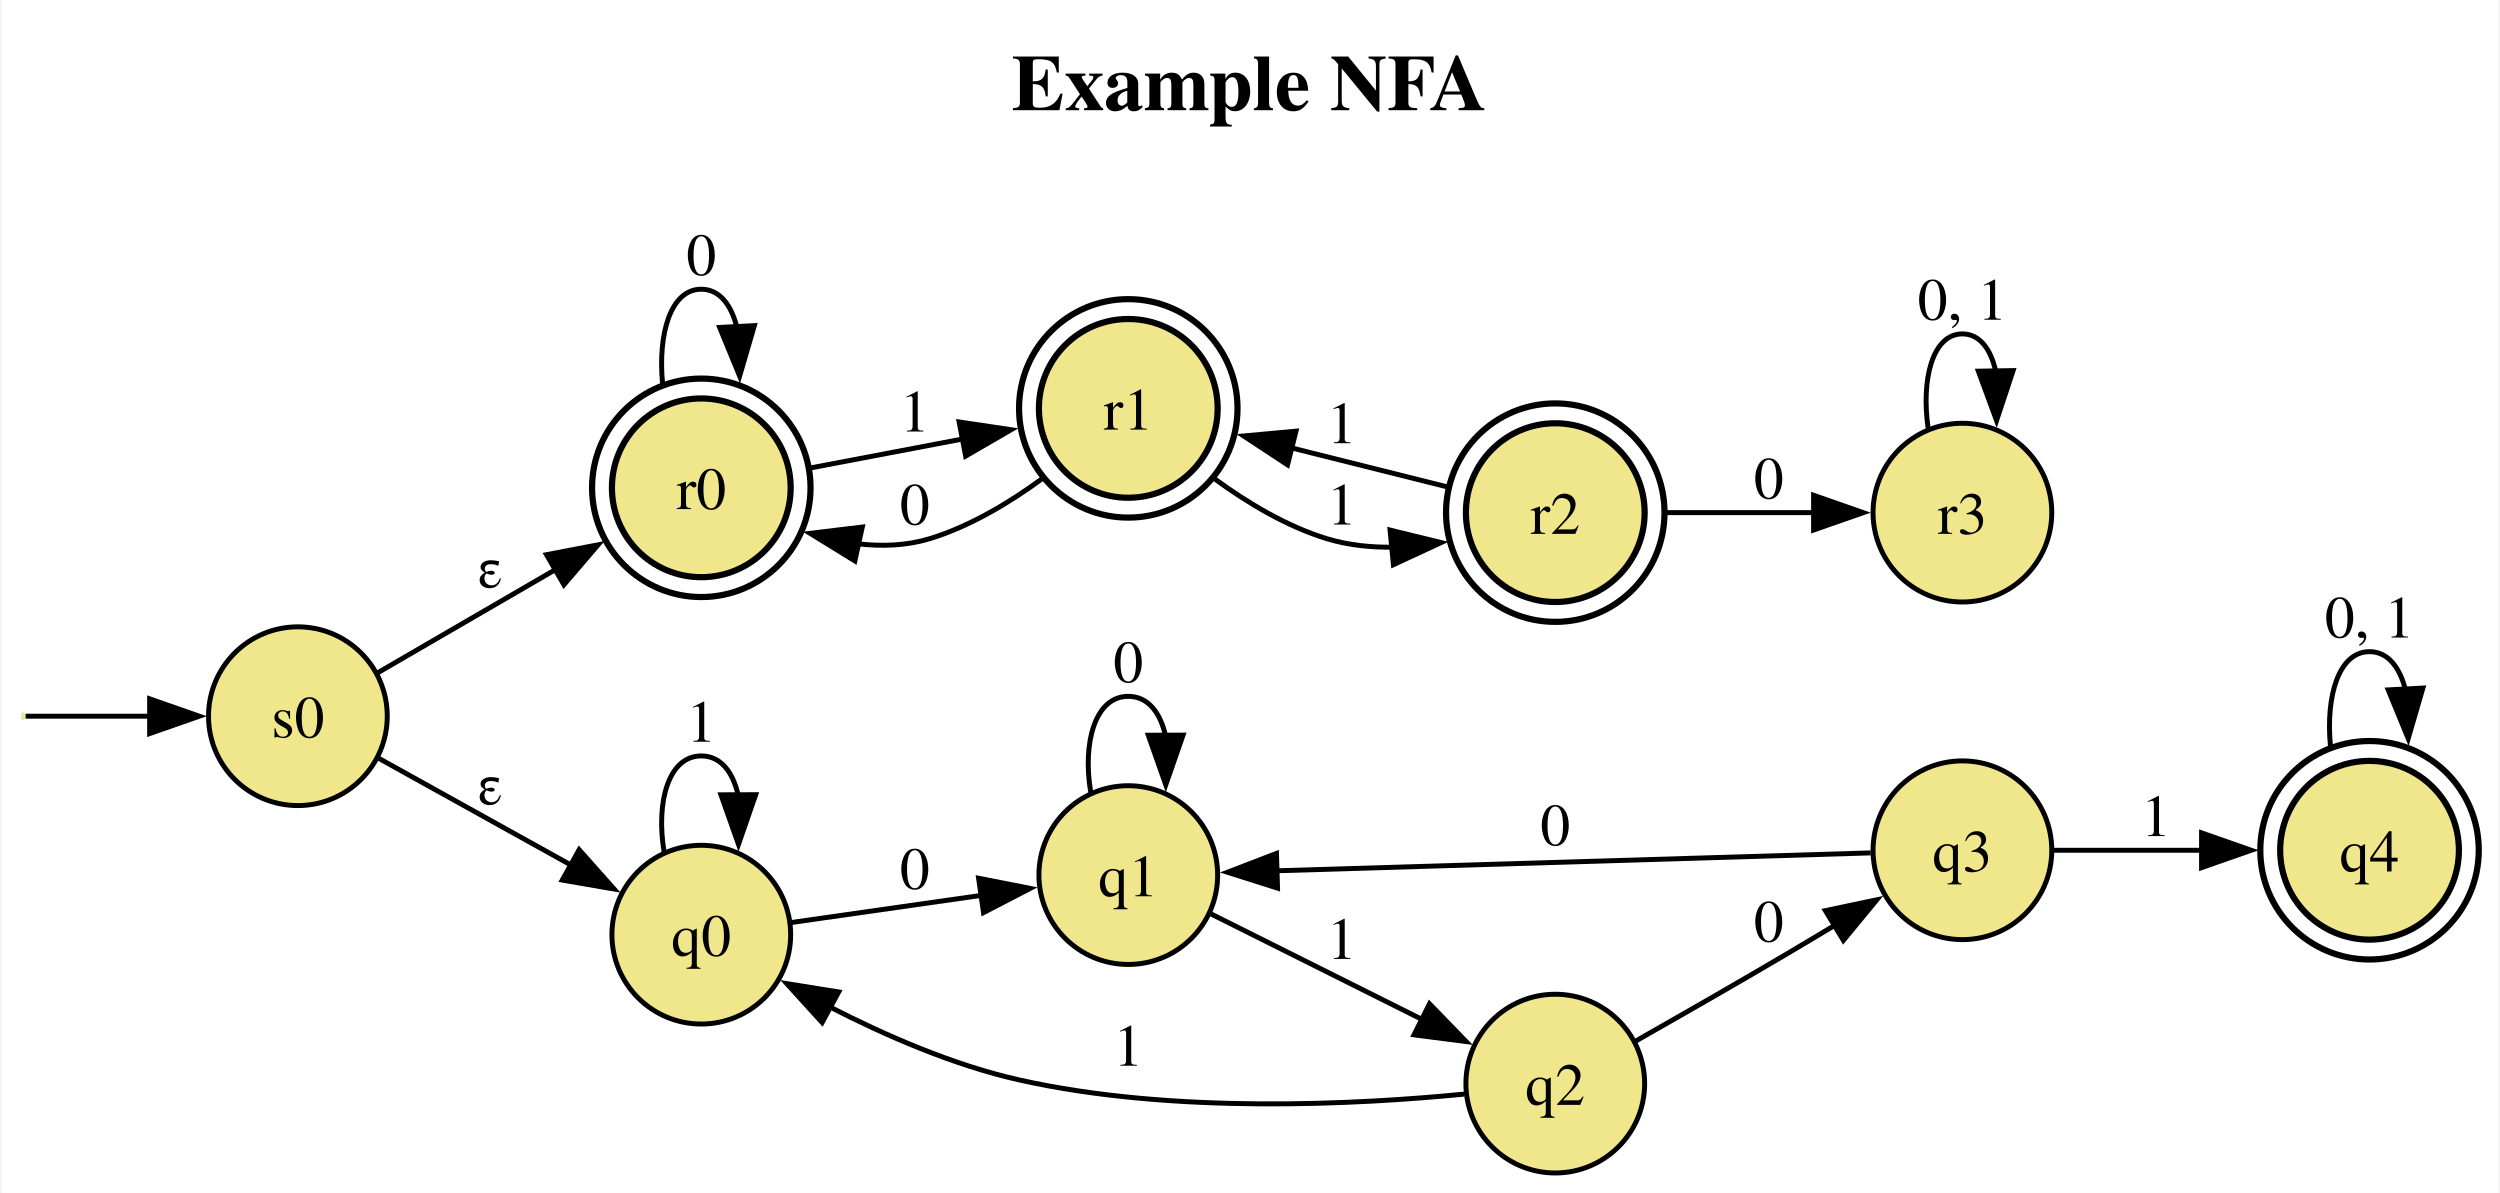
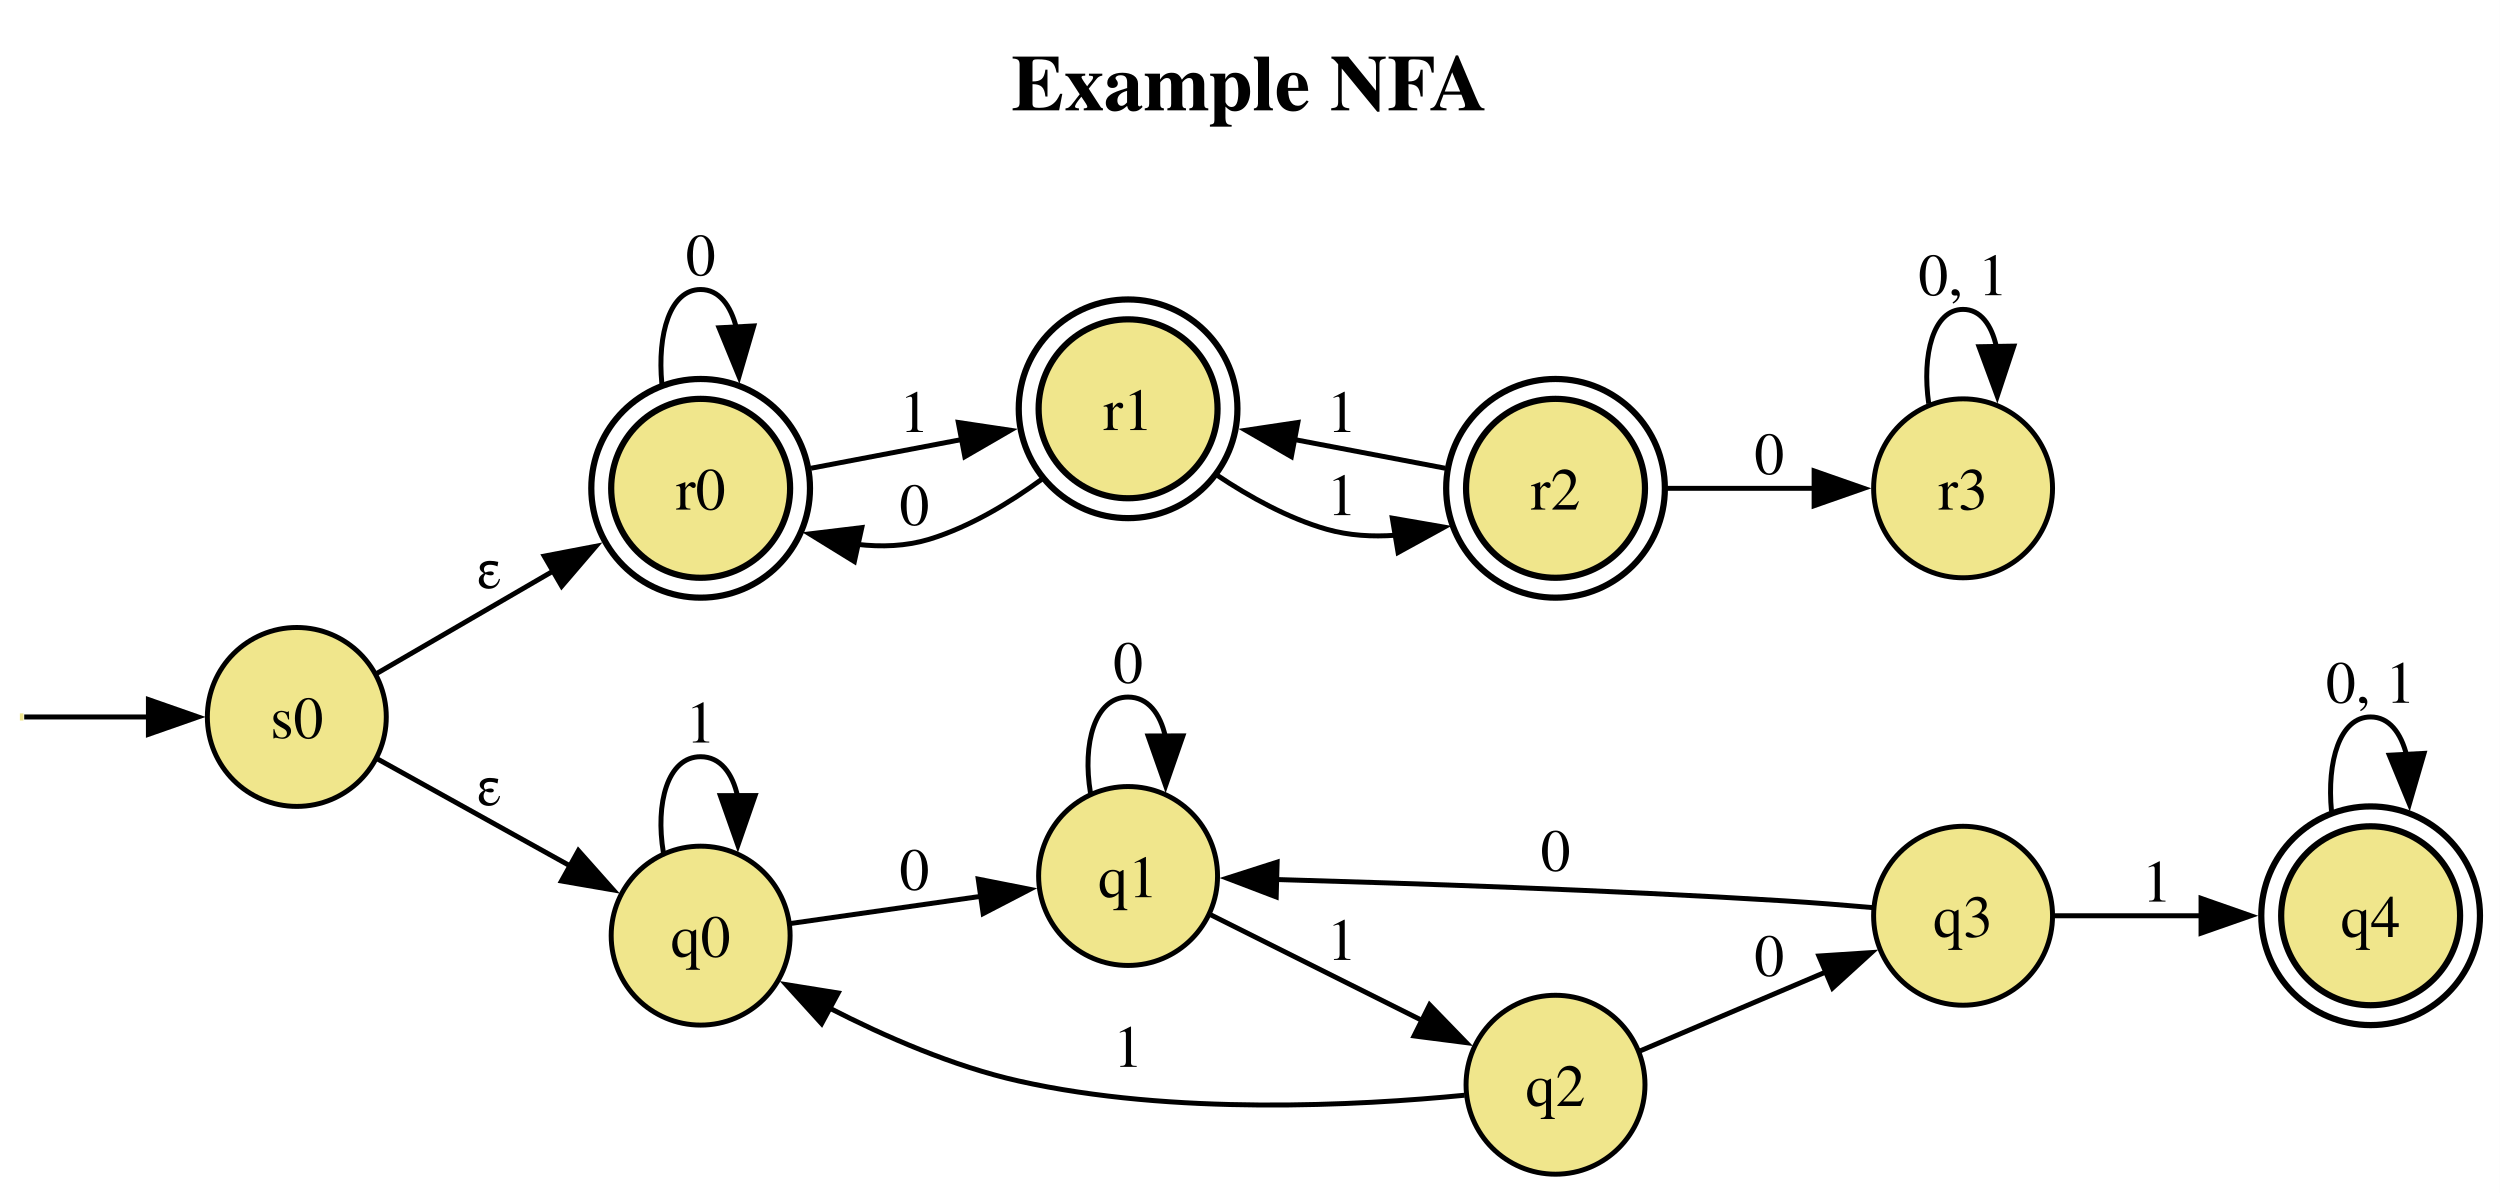
- <svg xmlns="http://www.w3.org/2000/svg" width="503pt" height="240pt" viewBox="0.00 0.00 502.97 240.25">
+ <svg xmlns="http://www.w3.org/2000/svg" width="503pt" height="240pt" viewBox="0.00 0.00 503.00 240.00">
  <g id="graph0" class="graph" transform="scale(1 1) rotate(0) translate(4 236.25)">
    <polygon fill="white" stroke="none" points="-4,4 -4,-236.25 498.97,-236.25 498.97,4 -4,4" />
-     <text text-anchor="start" x="199.49" y="-214.05" font-family="Times,serif" font-weight="bold" font-size="16.00">Example NFA</text>
-     <text text-anchor="start" x="245.61" y="-198.05" font-family="Times,serif" font-size="16.00"> </text>
+     <text xml:space="preserve" text-anchor="start" x="199.49" y="-214.05" font-family="Times,serif" font-weight="bold" font-size="16.00">Example NFA</text>
+     <text xml:space="preserve" text-anchor="start" x="245.61" y="-198.05" font-family="Times,serif" font-size="16.00"> </text>
    <g id="node1" class="node">
      <polygon fill="khaki" stroke="none" points="0.72,-92.72 0,-92.72 0,-91.28 0.72,-91.28 0.72,-92.72" />
    </g>
    <g id="node6" class="node">
      <ellipse fill="khaki" stroke="black" cx="55.72" cy="-92" rx="18" ry="18" />
-       <text text-anchor="middle" x="55.72" y="-87.72" font-family="Times,serif" font-size="12.00">s0</text>
+       <text xml:space="preserve" text-anchor="middle" x="55.72" y="-87.72" font-family="Times,serif" font-size="12.00">s0</text>
    </g>
    <g id="edge1" class="edge">
      <path fill="none" stroke="black" d="M0.87,-92C2.34,-92 13.93,-92 25.99,-92" />
      <polygon fill="black" stroke="black" points="25.86,-95.5 35.86,-92 25.86,-88.5 25.86,-95.5" />
    </g>
    <g id="node2" class="node">
-       <ellipse fill="khaki" stroke="black" stroke-width="1.25" cx="472.97" cy="-65" rx="18" ry="18" />
-       <ellipse fill="none" stroke="black" stroke-width="1.25" cx="472.97" cy="-65" rx="22" ry="22" />
-       <text text-anchor="middle" x="472.97" y="-60.73" font-family="Times,serif" font-size="12.00">q4</text>
+       <ellipse fill="khaki" stroke="black" stroke-width="1.25" cx="472.97" cy="-52" rx="18" ry="18" />
+       <ellipse fill="none" stroke="black" stroke-width="1.25" cx="472.97" cy="-52" rx="22" ry="22" />
+       <text xml:space="preserve" text-anchor="middle" x="472.97" y="-47.73" font-family="Times,serif" font-size="12.00">q4</text>
    </g>
    <g id="edge12" class="edge">
-       <path fill="none" stroke="black" d="M465.1,-85.99C464.13,-96.09 466.76,-105 472.97,-105 476.66,-105 479.08,-101.86 480.24,-97.19" />
-       <polygon fill="black" stroke="black" points="483.72,-97.67 480.76,-87.5 476.73,-97.3 483.72,-97.67" />
-       <text text-anchor="middle" x="472.97" y="-107.85" font-family="Times,serif" font-size="12.00">0, 1</text>
+       <path fill="none" stroke="black" d="M465.1,-72.99C464.13,-83.09 466.76,-92 472.97,-92 476.66,-92 479.08,-88.86 480.24,-84.19" />
+       <polygon fill="black" stroke="black" points="483.72,-84.67 480.76,-74.5 476.73,-84.3 483.72,-84.67" />
+       <text xml:space="preserve" text-anchor="middle" x="472.97" y="-94.85" font-family="Times,serif" font-size="12.00">0, 1</text>
    </g>
    <g id="node3" class="node">
      <ellipse fill="khaki" stroke="black" stroke-width="1.25" cx="136.97" cy="-138" rx="18" ry="18" />
      <ellipse fill="none" stroke="black" stroke-width="1.25" cx="136.97" cy="-138" rx="22" ry="22" />
-       <text text-anchor="middle" x="136.97" y="-133.72" font-family="Times,serif" font-size="12.00">r0</text>
+       <text xml:space="preserve" text-anchor="middle" x="136.97" y="-133.72" font-family="Times,serif" font-size="12.00">r0</text>
    </g>
    <g id="edge13" class="edge">
      <path fill="none" stroke="black" d="M129.17,-158.99C128.21,-169.09 130.81,-178 136.97,-178 140.63,-178 143.03,-174.86 144.18,-170.19" />
      <polygon fill="black" stroke="black" points="147.66,-170.67 144.69,-160.5 140.67,-170.3 147.66,-170.67" />
-       <text text-anchor="middle" x="136.97" y="-180.85" font-family="Times,serif" font-size="12.00">0</text>
+       <text xml:space="preserve" text-anchor="middle" x="136.97" y="-180.85" font-family="Times,serif" font-size="12.00">0</text>
    </g>
    <g id="node4" class="node">
      <ellipse fill="khaki" stroke="black" stroke-width="1.25" cx="222.97" cy="-154" rx="18" ry="18" />
      <ellipse fill="none" stroke="black" stroke-width="1.25" cx="222.97" cy="-154" rx="22" ry="22" />
-       <text text-anchor="middle" x="222.97" y="-149.72" font-family="Times,serif" font-size="12.00">r1</text>
+       <text xml:space="preserve" text-anchor="middle" x="222.97" y="-149.72" font-family="Times,serif" font-size="12.00">r1</text>
    </g>
    <g id="edge14" class="edge">
-       <path fill="none" stroke="black" d="M158.73,-141.96C168.05,-143.73 179.26,-145.87 189.64,-147.84" />
-       <polygon fill="black" stroke="black" points="188.9,-151.26 199.37,-149.7 190.21,-144.39 188.9,-151.26" />
-       <text text-anchor="middle" x="179.97" y="-149.33" font-family="Times,serif" font-size="12.00">1</text>
+       <path fill="none" stroke="black" d="M159.17,-142.04C168.42,-143.8 179.47,-145.91 189.71,-147.86" />
+       <polygon fill="black" stroke="black" points="188.81,-151.25 199.29,-149.68 190.12,-144.37 188.81,-151.25" />
+       <text xml:space="preserve" text-anchor="middle" x="179.97" y="-149.33" font-family="Times,serif" font-size="12.00">1</text>
    </g>
    <g id="edge15" class="edge">
      <path fill="none" stroke="black" d="M205.64,-139.85C199.05,-135.02 191.09,-130.23 182.97,-127.75 178.31,-126.33 173.33,-126.16 168.45,-126.73" />
      <polygon fill="black" stroke="black" points="167.9,-123.27 158.88,-128.83 169.4,-130.1 167.9,-123.27" />
-       <text text-anchor="middle" x="179.97" y="-130.6" font-family="Times,serif" font-size="12.00">0</text>
+       <text xml:space="preserve" text-anchor="middle" x="179.97" y="-130.6" font-family="Times,serif" font-size="12.00">0</text>
    </g>
    <g id="node5" class="node">
-       <ellipse fill="khaki" stroke="black" stroke-width="1.25" cx="308.97" cy="-133" rx="18" ry="18" />
-       <ellipse fill="none" stroke="black" stroke-width="1.25" cx="308.97" cy="-133" rx="22" ry="22" />
-       <text text-anchor="middle" x="308.97" y="-128.72" font-family="Times,serif" font-size="12.00">r2</text>
+       <ellipse fill="khaki" stroke="black" stroke-width="1.25" cx="308.97" cy="-138" rx="18" ry="18" />
+       <ellipse fill="none" stroke="black" stroke-width="1.25" cx="308.97" cy="-138" rx="22" ry="22" />
+       <text xml:space="preserve" text-anchor="middle" x="308.97" y="-133.72" font-family="Times,serif" font-size="12.00">r2</text>
    </g>
    <g id="edge16" class="edge">
-       <path fill="none" stroke="black" d="M240.3,-139.85C246.89,-135.02 254.85,-130.23 262.97,-127.75 267.25,-126.44 271.85,-125.98 276.41,-126.04" />
-       <polygon fill="black" stroke="black" points="275.69,-129.49 285.98,-126.97 276.37,-122.52 275.69,-129.49" />
-       <text text-anchor="middle" x="265.97" y="-130.6" font-family="Times,serif" font-size="12.00">1</text>
+       <path fill="none" stroke="black" d="M240.84,-140.66C247.37,-136.29 255.15,-131.98 262.97,-129.75 267.4,-128.49 272.13,-128.22 276.8,-128.56" />
+       <polygon fill="black" stroke="black" points="276.13,-132 286.57,-130.19 277.29,-125.09 276.13,-132" />
+       <text xml:space="preserve" text-anchor="middle" x="265.97" y="-132.6" font-family="Times,serif" font-size="12.00">1</text>
    </g>
    <g id="edge18" class="edge">
-       <path fill="none" stroke="black" d="M287.15,-138.2C277.66,-140.58 266.2,-143.44 255.67,-146.08" />
-       <polygon fill="black" stroke="black" points="255.05,-142.62 246.2,-148.44 256.75,-149.41 255.05,-142.62" />
-       <text text-anchor="middle" x="265.97" y="-146.98" font-family="Times,serif" font-size="12.00">1</text>
+       <path fill="none" stroke="black" d="M286.78,-142.04C277.53,-143.8 266.48,-145.9 256.24,-147.85" />
+       <polygon fill="black" stroke="black" points="255.82,-144.37 246.65,-149.68 257.13,-151.25 255.82,-144.37" />
+       <text xml:space="preserve" text-anchor="middle" x="265.97" y="-149.33" font-family="Times,serif" font-size="12.00">1</text>
    </g>
    <g id="node11" class="node">
-       <ellipse fill="khaki" stroke="black" cx="390.97" cy="-133" rx="18" ry="18" />
-       <text text-anchor="middle" x="390.97" y="-128.72" font-family="Times,serif" font-size="12.00">r3</text>
+       <ellipse fill="khaki" stroke="black" cx="390.97" cy="-138" rx="18" ry="18" />
+       <text xml:space="preserve" text-anchor="middle" x="390.97" y="-133.72" font-family="Times,serif" font-size="12.00">r3</text>
    </g>
    <g id="edge17" class="edge">
-       <path fill="none" stroke="black" d="M331.41,-133C340.56,-133 351.37,-133 361.2,-133" />
-       <polygon fill="black" stroke="black" points="361,-136.5 371,-133 361,-129.5 361,-136.5" />
-       <text text-anchor="middle" x="351.97" y="-135.85" font-family="Times,serif" font-size="12.00">0</text>
+       <path fill="none" stroke="black" d="M331.41,-138C340.56,-138 351.37,-138 361.2,-138" />
+       <polygon fill="black" stroke="black" points="361,-141.5 371,-138 361,-134.5 361,-141.5" />
+       <text xml:space="preserve" text-anchor="middle" x="351.97" y="-140.85" font-family="Times,serif" font-size="12.00">0</text>
    </g>
    <g id="edge3" class="edge">
-       <path fill="none" stroke="black" d="M71.63,-100.65C81.78,-106.55 95.55,-114.54 107.75,-121.62" />
-       <polygon fill="black" stroke="black" points="105.79,-124.53 116.19,-126.52 109.3,-118.47 105.79,-124.53" />
-       <text text-anchor="middle" x="94.35" y="-117.85" font-family="Times,serif" font-size="12.00">ε</text>
+       <path fill="none" stroke="black" d="M71.63,-100.65C81.71,-106.51 95.36,-114.43 107.49,-121.47" />
+       <polygon fill="black" stroke="black" points="105.5,-124.36 115.9,-126.35 109.01,-118.31 105.5,-124.36" />
+       <text xml:space="preserve" text-anchor="middle" x="94.35" y="-117.85" font-family="Times,serif" font-size="12.00">ε</text>
    </g>
    <g id="node7" class="node">
      <ellipse fill="khaki" stroke="black" cx="136.97" cy="-48" rx="18" ry="18" />
-       <text text-anchor="middle" x="136.97" y="-43.73" font-family="Times,serif" font-size="12.00">q0</text>
+       <text xml:space="preserve" text-anchor="middle" x="136.97" y="-43.73" font-family="Times,serif" font-size="12.00">q0</text>
    </g>
    <g id="edge2" class="edge">
      <path fill="none" stroke="black" d="M72,-83.52C82.96,-77.43 97.99,-69.09 110.72,-62.02" />
      <polygon fill="black" stroke="black" points="112.37,-65.11 119.41,-57.19 108.97,-58.99 112.37,-65.11" />
-       <text text-anchor="middle" x="94.35" y="-74.17" font-family="Times,serif" font-size="12.00">ε</text>
+       <text xml:space="preserve" text-anchor="middle" x="94.35" y="-74.17" font-family="Times,serif" font-size="12.00">ε</text>
    </g>
    <g id="edge5" class="edge">
      <path fill="none" stroke="black" d="M129.48,-64.66C127.81,-74.62 130.31,-84 136.97,-84 140.92,-84 143.41,-80.69 144.43,-75.92" />
      <polygon fill="black" stroke="black" points="147.93,-76.19 144.46,-66.18 140.93,-76.17 147.93,-76.19" />
-       <text text-anchor="middle" x="136.97" y="-86.85" font-family="Times,serif" font-size="12.00">1</text>
+       <text xml:space="preserve" text-anchor="middle" x="136.97" y="-86.85" font-family="Times,serif" font-size="12.00">1</text>
    </g>
    <g id="node8" class="node">
      <ellipse fill="khaki" stroke="black" cx="222.97" cy="-60" rx="18" ry="18" />
-       <text text-anchor="middle" x="222.97" y="-55.73" font-family="Times,serif" font-size="12.00">q1</text>
+       <text xml:space="preserve" text-anchor="middle" x="222.97" y="-55.73" font-family="Times,serif" font-size="12.00">q1</text>
    </g>
    <g id="edge4" class="edge">
      <path fill="none" stroke="black" d="M154.97,-50.43C166.05,-52.01 180.79,-54.12 193.62,-55.95" />
      <polygon fill="black" stroke="black" points="192.82,-59.37 203.21,-57.32 193.81,-52.44 192.82,-59.37" />
-       <text text-anchor="middle" x="179.97" y="-57.21" font-family="Times,serif" font-size="12.00">0</text>
+       <text xml:space="preserve" text-anchor="middle" x="179.97" y="-57.21" font-family="Times,serif" font-size="12.00">0</text>
    </g>
    <g id="edge6" class="edge">
      <path fill="none" stroke="black" d="M215.41,-76.66C213.73,-86.62 216.25,-96 222.97,-96 226.96,-96 229.47,-92.69 230.5,-87.92" />
      <polygon fill="black" stroke="black" points="234,-88.19 230.52,-78.18 227,-88.17 234,-88.19" />
-       <text text-anchor="middle" x="222.97" y="-98.85" font-family="Times,serif" font-size="12.00">0</text>
+       <text xml:space="preserve" text-anchor="middle" x="222.97" y="-98.85" font-family="Times,serif" font-size="12.00">0</text>
    </g>
    <g id="node9" class="node">
      <ellipse fill="khaki" stroke="black" cx="308.97" cy="-18" rx="18" ry="18" />
-       <text text-anchor="middle" x="308.97" y="-13.72" font-family="Times,serif" font-size="12.00">q2</text>
+       <text xml:space="preserve" text-anchor="middle" x="308.97" y="-13.72" font-family="Times,serif" font-size="12.00">q2</text>
    </g>
    <g id="edge7" class="edge">
      <path fill="none" stroke="black" d="M239.38,-52.3C251.38,-46.3 268.3,-37.83 282.34,-30.82" />
      <polygon fill="black" stroke="black" points="283.64,-34.08 291.02,-26.47 280.51,-27.82 283.64,-34.08" />
-       <text text-anchor="middle" x="265.97" y="-43.11" font-family="Times,serif" font-size="12.00">1</text>
+       <text xml:space="preserve" text-anchor="middle" x="265.97" y="-43.11" font-family="Times,serif" font-size="12.00">1</text>
    </g>
    <g id="edge9" class="edge">
      <path fill="none" stroke="black" d="M290.67,-15.89C269.29,-13.79 231.96,-11.79 200.97,-18.75 187.77,-21.71 174.05,-27.69 162.79,-33.48" />
      <polygon fill="black" stroke="black" points="161.31,-30.3 154.18,-38.14 164.64,-36.46 161.31,-30.3" />
-       <text text-anchor="middle" x="222.97" y="-21.6" font-family="Times,serif" font-size="12.00">1</text>
+       <text xml:space="preserve" text-anchor="middle" x="222.97" y="-21.6" font-family="Times,serif" font-size="12.00">1</text>
    </g>
    <g id="node10" class="node">
-       <ellipse fill="khaki" stroke="black" cx="390.97" cy="-65" rx="18" ry="18" />
-       <text text-anchor="middle" x="390.97" y="-60.73" font-family="Times,serif" font-size="12.00">q3</text>
+       <ellipse fill="khaki" stroke="black" cx="390.97" cy="-52" rx="18" ry="18" />
+       <text xml:space="preserve" text-anchor="middle" x="390.97" y="-47.73" font-family="Times,serif" font-size="12.00">q3</text>
    </g>
    <g id="edge8" class="edge">
-       <path fill="none" stroke="black" d="M325.03,-26.49C333.79,-31.46 345.04,-37.9 354.97,-43.75 358.38,-45.76 361.96,-47.9 365.48,-50.02" />
-       <polygon fill="black" stroke="black" points="363.37,-52.84 373.74,-55.03 367,-46.85 363.37,-52.84" />
-       <text text-anchor="middle" x="351.97" y="-46.6" font-family="Times,serif" font-size="12.00">0</text>
+       <path fill="none" stroke="black" d="M325.78,-24.72C336.55,-29.3 351.08,-35.47 363.59,-40.79" />
+       <polygon fill="black" stroke="black" points="361.96,-43.9 372.53,-44.59 364.7,-37.46 361.96,-43.9" />
+       <text xml:space="preserve" text-anchor="middle" x="351.97" y="-39.89" font-family="Times,serif" font-size="12.00">0</text>
    </g>
    <g id="edge11" class="edge">
-       <path fill="none" stroke="black" d="M409.33,-65C418.14,-65 429.15,-65 439.46,-65" />
-       <polygon fill="black" stroke="black" points="439.14,-68.5 449.14,-65 439.14,-61.5 439.14,-68.5" />
-       <text text-anchor="middle" x="429.97" y="-67.85" font-family="Times,serif" font-size="12.00">1</text>
+       <path fill="none" stroke="black" d="M409.33,-52C417.98,-52 428.74,-52 438.89,-52" />
+       <polygon fill="black" stroke="black" points="438.85,-55.5 448.85,-52 438.85,-48.5 438.85,-55.5" />
+       <text xml:space="preserve" text-anchor="middle" x="429.97" y="-54.85" font-family="Times,serif" font-size="12.00">1</text>
    </g>
    <g id="edge10" class="edge">
-       <path fill="none" stroke="black" d="M372.5,-64.47C343.97,-63.61 287.11,-61.9 252.61,-60.86" />
-       <polygon fill="black" stroke="black" points="253.03,-57.37 242.93,-60.57 252.82,-64.37 253.03,-57.37" />
-       <text text-anchor="middle" x="308.97" y="-66.01" font-family="Times,serif" font-size="12.00">0</text>
+       <path fill="none" stroke="black" d="M372.89,-53.63C367.2,-54.13 360.81,-54.64 354.97,-55 319.87,-57.17 279.41,-58.54 252.85,-59.29" />
+       <polygon fill="black" stroke="black" points="252.77,-55.79 242.87,-59.56 252.96,-62.79 252.77,-55.79" />
+       <text xml:space="preserve" text-anchor="middle" x="308.97" y="-61.03" font-family="Times,serif" font-size="12.00">0</text>
    </g>
    <g id="edge19" class="edge">
-       <path fill="none" stroke="black" d="M384.06,-150.04C382.65,-159.86 384.95,-169 390.97,-169 394.45,-169 396.69,-165.94 397.68,-161.47" />
-       <polygon fill="black" stroke="black" points="401.18,-161.61 397.85,-151.55 394.18,-161.49 401.18,-161.61" />
-       <text text-anchor="middle" x="390.97" y="-171.85" font-family="Times,serif" font-size="12.00">0, 1</text>
+       <path fill="none" stroke="black" d="M384.06,-155.04C382.65,-164.86 384.95,-174 390.97,-174 394.45,-174 396.69,-170.94 397.68,-166.47" />
+       <polygon fill="black" stroke="black" points="401.18,-166.61 397.85,-156.55 394.18,-166.49 401.18,-166.61" />
+       <text xml:space="preserve" text-anchor="middle" x="390.97" y="-176.85" font-family="Times,serif" font-size="12.00">0, 1</text>
    </g>
  </g>
</svg>
